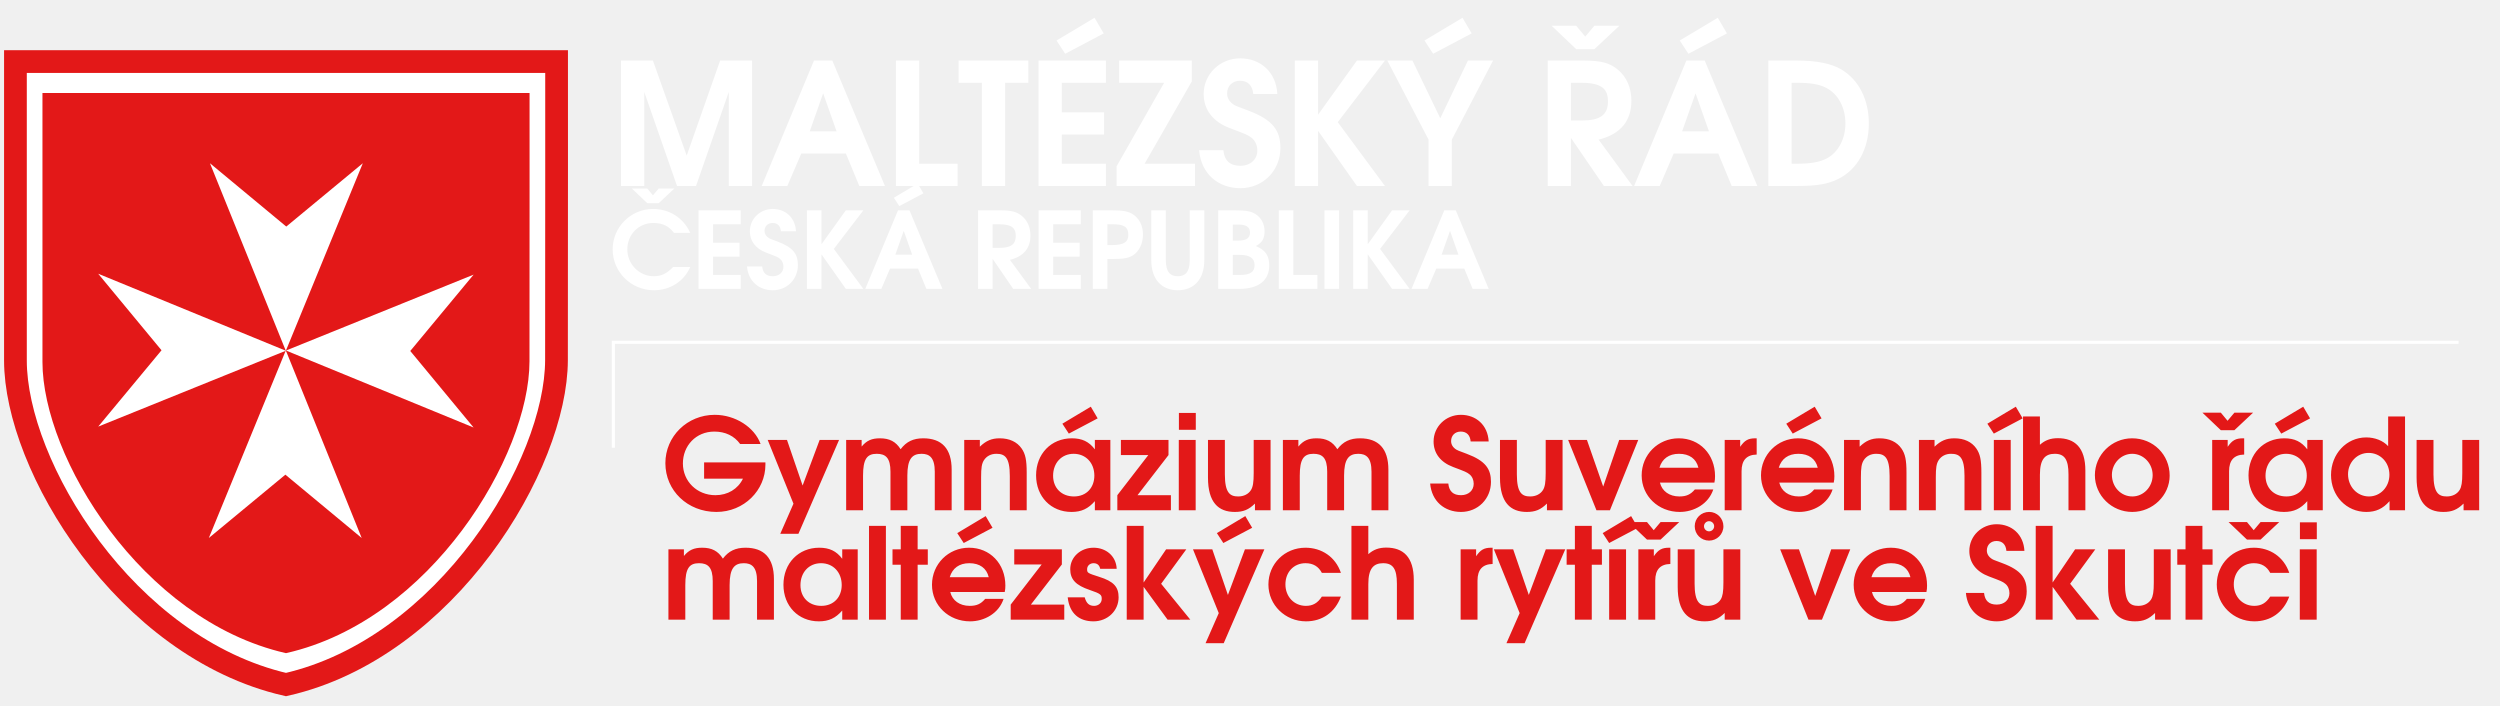
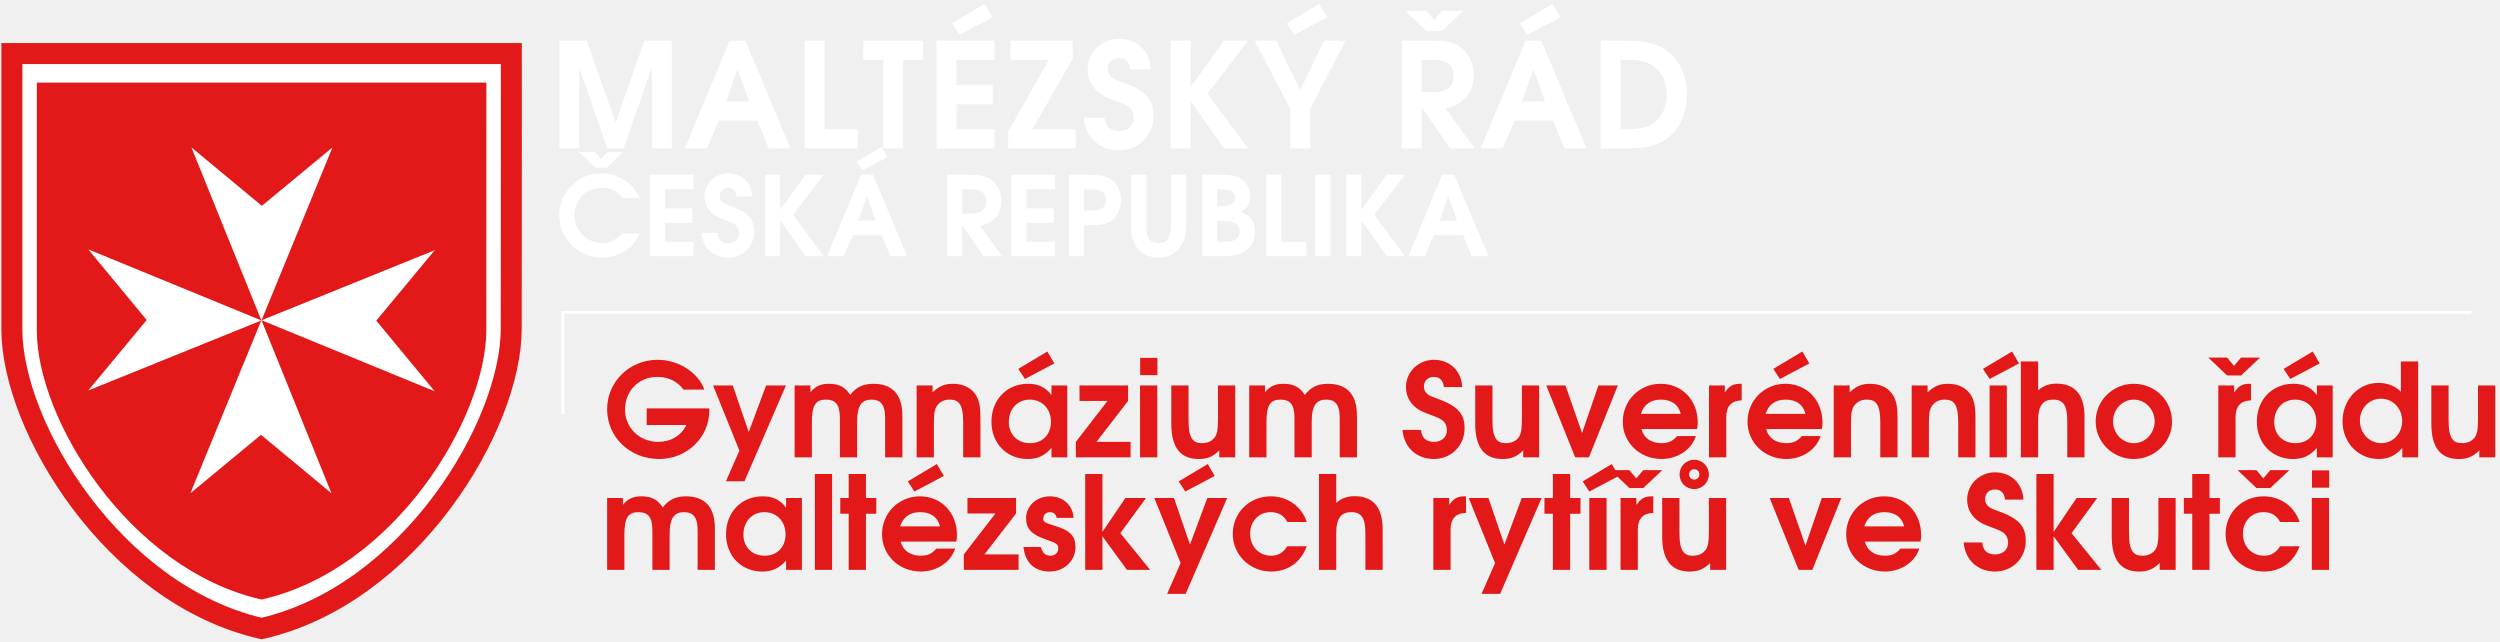
- <svg xmlns="http://www.w3.org/2000/svg" viewBox="-1 -9.6 487.6 137.6" width="487.6" height="137.6">
+ <svg xmlns="http://www.w3.org/2000/svg" viewBox="-0.5 -8.91 528.32 135.51" width="528.32" height="135.51" role="img">
  <g transform="translate(-113.9 -228.2)">
    <path fill-rule="nonzero" fill="#ffffff" d="M 168.676 352.117 C 200.066 344.965 221.41 309.176 221.438 288.828 C 221.473 264.148 221.457 230.609 221.457 230.609 L 115.91 230.609 C 115.91 230.609 115.902 263.938 115.91 288.914 C 115.914 309.434 137.352 344.914 168.676 352.117 " />
    <path fill="none" stroke-width="4.439" stroke-linejoin="miter" stroke="#e31818" d="M 0.001 -0.001 C 31.43 7.16 52.799 42.992 52.827 63.365 C 52.862 88.074 52.846 121.654 52.846 121.654 L -52.829 121.654 C -52.829 121.654 -52.837 88.285 -52.829 63.279 C -52.825 42.734 -31.361 7.21 0.001 -0.001 Z M 0.001 -0.001 " transform="matrix(0.998785, 0, 0, -0.998785, 168.6748, 352.1157)" />
    <path fill-rule="nonzero" fill="#e31818" d="M 168.676 345.535 C 196.668 339.16 215.699 307.246 215.727 289.102 C 215.754 267.094 215.742 237.188 215.742 237.188 L 121.625 237.188 C 121.625 237.188 121.621 266.91 121.625 289.184 C 121.633 307.477 140.746 339.113 168.676 345.535 " />
    <path fill="none" stroke-width="0.89" stroke-linejoin="miter" stroke="#e31818" d="M -0.001 0.002 C 28.025 6.384 47.08 38.337 47.107 56.504 C 47.134 78.538 47.123 108.481 47.123 108.481 L -47.109 108.481 C -47.109 108.481 -47.113 78.722 -47.109 56.422 C -47.101 38.106 -27.965 6.431 -0.001 0.002 Z M -0.001 0.002 " transform="matrix(0.998785, 0, 0, -0.998785, 168.6768, 345.5367)" />
    <path fill-rule="nonzero" fill="#ffffff" d="M 168.645 286.941 L 153.629 323.531 L 168.559 311.18 L 183.445 323.531 L 168.645 286.941 " />
    <path fill-rule="nonzero" fill="#ffffff" d="M 168.648 287.027 L 183.664 250.438 L 168.734 262.789 L 153.848 250.438 L 168.648 287.027 " />
    <path fill-rule="nonzero" fill="#ffffff" d="M 168.68 286.969 L 205.27 301.984 L 192.918 287.055 L 205.27 272.164 L 168.68 286.969 " />
    <path fill-rule="nonzero" fill="#ffffff" d="M 168.645 287.008 L 132.051 271.988 L 144.402 286.918 L 132.051 301.805 L 168.645 287.008 " />
  </g>
-   <path fill="#ffffff" d="M120.122 26.673H124.657V8.334L131.046 26.673H134.754L141.143 8.334V26.673H145.678V2.21H139.454L132.933 20.748L126.345 2.21H120.122Z M147.565 26.673H152.563L155.278 20.351H163.984L166.599 26.673H171.598L161.336 2.21H157.76ZM156.933 16.014 159.548 8.599 162.163 16.014Z M173.749 26.673H185.766V22.337H178.284V2.21H173.749Z M185.964 6.547H190.5V26.673H195.035V6.547H199.57V2.21H185.964Z M201.556 26.673H214.698V22.337H206.091V16.643H214.334V12.307H206.091V6.547H214.698V2.21H201.556ZM205.065 -1.696 206.753 0.886 214.268 -3.086 212.48 -6.132Z M216.783 26.673H232.077V22.337H222.246L231.448 6.282V2.21H217.28V6.547H226.052L216.783 22.833Z M232.872 19.689C233.269 24.323 236.612 27.104 240.916 27.104C245.319 27.104 248.728 23.694 248.728 19.258C248.728 15.948 247.371 13.796 242.405 11.942C240.088 11.082 240.022 11.049 239.691 10.85C238.797 10.287 238.334 9.526 238.334 8.632C238.334 7.176 239.36 6.149 240.85 6.149C242.372 6.149 243.299 7.076 243.432 8.731H248.132C247.901 4.428 244.822 1.78 240.883 1.78C236.943 1.78 233.765 4.858 233.765 8.731C233.765 11.81 235.586 14.16 238.863 15.385C242.107 16.61 242.372 16.709 243.101 17.272C243.829 17.835 244.226 18.762 244.226 19.755C244.226 21.509 242.869 22.734 240.916 22.734C238.896 22.734 237.804 21.741 237.605 19.689Z M251.542 26.673H256.077V15.915L263.658 26.673H269.12L259.917 14.227L269.12 2.21H263.658L256.077 12.77V2.21H251.542Z M269.583 2.21 277.627 17.636V26.673H282.162V17.636L290.207 2.21H285.307L279.911 13.465L274.482 2.21ZM276.833 -1.696 278.521 0.886 286.036 -3.086 284.248 -6.132Z  M300.866 26.673H305.401V17.305L311.823 26.673H317.417L310.797 17.636C315.199 16.544 317.186 13.862 317.186 10.056C317.186 7.573 316.292 5.454 314.604 4.031C313.015 2.674 311.26 2.21 307.917 2.21H300.866ZM301.627 -4.576 306.427 -0.008H309.969L314.835 -4.576H309.969L308.182 -2.457L306.427 -4.576ZM305.401 13.896V6.547H307.42C311.724 6.547 312.617 8.003 312.617 10.188C312.617 12.77 311.128 13.896 307.619 13.896Z M317.715 26.673H322.714L325.428 20.351H334.135L336.75 26.673H341.748L331.486 2.21H327.911ZM326.62 -1.696 328.308 0.886 335.823 -3.086 334.035 -6.132ZM327.084 16.014 329.699 8.599 332.314 16.014Z M343.9 26.673H349.594C353.301 26.673 355.519 26.309 357.505 25.316C361.279 23.462 363.497 19.424 363.497 14.491C363.497 9.857 361.577 6.017 358.168 3.965C356.248 2.806 353.334 2.21 349.494 2.21H343.9ZM348.435 22.337V6.547H349.329C352.209 6.547 353.765 6.811 355.188 7.54C357.505 8.731 358.929 11.347 358.929 14.491C358.929 17.438 357.572 20.053 355.387 21.244C354.03 22.006 352.143 22.337 349.428 22.337Z M118.493 39.031C118.493 43.446 122.079 47.011 126.556 47.011C129.686 47.011 132.422 45.27 133.624 42.472H130.287C129.043 43.778 127.966 44.275 126.494 44.275C123.675 44.275 121.353 41.912 121.353 39.052C121.353 36.171 123.509 33.89 126.432 33.89C128.214 33.89 129.417 34.471 130.453 35.818H133.624C132.277 32.854 129.52 31.154 126.37 31.154C122.037 31.154 118.493 34.699 118.493 39.031ZM122.245 27.175 125.25 30.035H127.468L130.515 27.175H127.468L126.349 28.501L125.25 27.175Z M135.241 46.742H143.47V44.027H138.081V40.461H143.242V37.746H138.081V34.139H143.47V31.424H135.241Z M144.693 42.368C144.942 45.27 147.036 47.011 149.73 47.011C152.487 47.011 154.622 44.876 154.622 42.099C154.622 40.026 153.772 38.679 150.663 37.518C149.212 36.979 149.171 36.958 148.963 36.834C148.404 36.481 148.113 36.005 148.113 35.445C148.113 34.533 148.756 33.89 149.689 33.89C150.642 33.89 151.223 34.471 151.306 35.507H154.249C154.104 32.813 152.176 31.154 149.709 31.154C147.243 31.154 145.253 33.082 145.253 35.507C145.253 37.435 146.393 38.907 148.445 39.674C150.476 40.441 150.642 40.503 151.098 40.855C151.554 41.208 151.803 41.788 151.803 42.41C151.803 43.508 150.953 44.275 149.73 44.275C148.466 44.275 147.782 43.653 147.657 42.368Z M156.384 46.742H159.224V40.005L163.971 46.742H167.391L161.628 38.948L167.391 31.424H163.971L159.224 38.036V31.424H156.384Z M167.764 46.742H170.894L172.593 42.783H178.045L179.682 46.742H182.812L176.387 31.424H174.148ZM173.34 28.978 174.397 30.595 179.102 28.107 177.983 26.2ZM173.63 40.067 175.267 35.424 176.905 40.067Z  M189.756 46.742H192.596V40.876L196.617 46.742H200.12L195.975 41.083C198.732 40.399 199.975 38.72 199.975 36.336C199.975 34.782 199.416 33.455 198.359 32.564C197.364 31.714 196.265 31.424 194.171 31.424H189.756ZM192.596 38.741V34.139H193.861C196.555 34.139 197.115 35.051 197.115 36.419C197.115 38.036 196.182 38.741 193.985 38.741Z M201.571 46.742H209.801V44.027H204.411V40.461H209.573V37.746H204.411V34.139H209.801V31.424H201.571Z M212.143 46.742H214.983V40.917H215.895C218.071 40.917 219.066 40.751 219.916 40.233C221.16 39.466 221.927 37.912 221.927 36.15C221.927 34.388 221.18 32.937 219.854 32.129C218.983 31.61 217.967 31.424 215.936 31.424H212.143ZM214.983 38.202V34.139H215.936C218.113 34.139 219.066 34.574 219.066 36.191C219.066 37.518 218.361 38.202 215.812 38.202Z M223.543 41.125C223.543 45.021 225.699 47.011 228.705 47.011C231.731 47.011 233.887 45.042 233.887 41.125V31.424H231.047V41.125C231.047 43.529 230.135 44.275 228.725 44.275C227.274 44.275 226.383 43.508 226.383 41.125V31.424H223.543Z M236.602 46.742H240.686C244.624 46.742 246.552 44.98 246.552 42.182C246.552 40.358 245.888 39.197 243.94 38.388C245.163 37.746 245.64 36.937 245.64 35.507C245.64 34.077 244.997 32.875 243.898 32.17C242.986 31.59 242.033 31.424 239.753 31.424H236.602ZM239.442 44.027V40.109H240.789C242.758 40.109 243.691 40.751 243.691 42.12C243.691 43.446 242.841 44.027 240.851 44.027ZM239.442 37.331V34.201H240.603C242.074 34.201 242.8 34.699 242.8 35.756C242.8 36.855 242.074 37.331 240.354 37.331Z M248.417 46.742H255.942V44.027H251.257V31.424H248.417Z M257.33 46.742H260.17V31.424H257.33Z M262.927 46.742H265.767V40.005L270.513 46.742H273.934L268.171 38.948L273.934 31.424H270.513L265.767 38.036V31.424H262.927Z M274.307 46.742H277.437L279.136 42.783H284.588L286.225 46.742H289.355L282.93 31.424H280.691ZM280.173 40.067 281.81 35.424 283.448 40.067Z" />
-   <path fill="none" stroke="#ffffff" stroke-width="0.61" d="M118.63 77.73V57.16H478.52" />
-   <path fill="#e31818" d="M128.775 80.741C128.775 86.089 133.108 90.249 138.729 90.249C144.127 90.249 148.287 86.015 148.287 81.038V80.592H136.327V83.762H143.904C142.914 85.792 140.933 86.981 138.531 86.981C134.941 86.981 132.192 84.282 132.192 80.791C132.192 77.349 134.718 74.575 138.333 74.575C140.462 74.575 142.22 75.417 143.359 77.002H147.346C146.158 73.709 142.394 71.307 138.407 71.307C133.059 71.307 128.775 75.492 128.775 80.741Z M148.733 76.21 153.759 88.64 151.184 94.508H154.725L162.649 76.21H158.86L155.542 85.099L152.496 76.21Z M164.035 89.927H167.328V83.168C167.328 79.924 168.096 78.909 170.003 78.909C171.736 78.909 172.677 79.701 172.677 82.4V89.927H175.97V83.168C175.97 79.899 176.911 78.909 178.743 78.909C180.279 78.909 181.319 79.651 181.319 82.4V89.927H184.612V82.004C184.612 77.893 182.68 75.888 179.065 75.888C177.134 75.888 175.772 76.532 174.658 78.017C173.717 76.532 172.503 75.888 170.622 75.888C169.012 75.888 168.022 76.333 167.056 77.497V76.21H164.035Z M187.063 89.927H190.356V83.465C190.356 81.632 190.48 80.84 190.901 80.171C191.421 79.354 192.288 78.909 193.328 78.909C194.962 78.909 195.952 79.552 195.952 83.217V89.927H199.246V82.573C199.246 80.122 198.998 78.933 198.255 77.869C197.364 76.581 195.878 75.888 193.972 75.888C192.412 75.888 191.322 76.358 190.109 77.522V76.21H187.063Z M201.078 83.118C201.078 87.253 203.975 90.249 207.986 90.249C209.918 90.249 211.23 89.63 212.542 88.145V89.927H215.563V76.21H212.542V78.042C211.403 76.532 210.042 75.888 208.061 75.888C204 75.888 201.078 78.933 201.078 83.118ZM204.396 83.192C204.396 80.691 206.055 78.909 208.407 78.909C210.76 78.909 212.443 80.667 212.443 83.168C212.443 85.446 210.958 87.228 208.457 87.228C206.055 87.228 204.396 85.594 204.396 83.192ZM206.204 73.04 207.466 74.972 213.087 72 211.75 69.722Z M216.925 89.927H227.374V86.981H220.862L226.904 79.156V76.21H217.619V79.156H222.967L216.925 86.981Z M228.91 89.927H232.203V76.21H228.91ZM228.934 74.229H232.228V70.936H228.934Z M234.605 83.564C234.605 88.392 236.635 90.249 239.829 90.249C241.488 90.249 242.528 89.828 243.766 88.615V89.927H246.812V76.21H243.519V82.672C243.519 84.505 243.37 85.347 242.999 85.966C242.504 86.758 241.612 87.228 240.498 87.228C238.913 87.228 237.898 86.56 237.898 82.92V76.21H234.605Z M249.214 89.927H252.507V83.168C252.507 79.924 253.275 78.909 255.181 78.909C256.915 78.909 257.856 79.701 257.856 82.4V89.927H261.149V83.168C261.149 79.899 262.09 78.909 263.922 78.909C265.457 78.909 266.497 79.651 266.497 82.4V89.927H269.791V82.004C269.791 77.893 267.859 75.888 264.244 75.888C262.313 75.888 260.951 76.532 259.836 78.017C258.896 76.532 257.682 75.888 255.8 75.888C254.191 75.888 253.2 76.333 252.235 77.497V76.21H249.214Z  M277.937 84.703C278.234 88.169 280.735 90.249 283.954 90.249C287.247 90.249 289.798 87.699 289.798 84.381C289.798 81.905 288.782 80.295 285.068 78.909C283.335 78.265 283.285 78.24 283.038 78.092C282.369 77.671 282.023 77.101 282.023 76.433C282.023 75.343 282.79 74.575 283.904 74.575C285.043 74.575 285.737 75.269 285.836 76.507H289.352C289.179 73.288 286.876 71.307 283.929 71.307C280.983 71.307 278.606 73.61 278.606 76.507C278.606 78.81 279.967 80.568 282.419 81.484C284.845 82.4 285.043 82.474 285.588 82.895C286.133 83.316 286.43 84.009 286.43 84.752C286.43 86.065 285.415 86.981 283.954 86.981C282.444 86.981 281.626 86.238 281.478 84.703Z M291.556 83.564C291.556 88.392 293.586 90.249 296.78 90.249C298.439 90.249 299.479 89.828 300.717 88.615V89.927H303.763V76.21H300.47V82.672C300.47 84.505 300.321 85.347 299.95 85.966C299.455 86.758 298.563 87.228 297.449 87.228C295.864 87.228 294.849 86.56 294.849 82.92V76.21H291.556Z M304.852 76.21 310.374 89.927H312.999L318.521 76.21H314.806L311.687 85.297L308.517 76.21Z M319.189 83.118C319.189 87.129 322.433 90.249 326.618 90.249C329.391 90.249 332.238 88.689 333.155 85.867H329.564C328.722 86.857 327.905 87.228 326.543 87.228C324.587 87.228 323.151 86.188 322.755 84.529H333.377C333.476 84.059 333.501 83.762 333.501 83.267C333.501 79.008 330.505 75.888 326.42 75.888C322.383 75.888 319.189 79.082 319.189 83.118ZM322.656 81.632C323.176 79.874 324.513 78.909 326.469 78.909C328.499 78.909 329.837 79.874 330.258 81.632Z M335.383 89.927H338.676V82.301C338.676 80.171 339.642 79.107 341.623 79.057V75.888H341.375C339.964 75.888 339.271 76.284 338.404 77.547V76.21H335.383Z M342.465 83.118C342.465 87.129 345.709 90.249 349.893 90.249C352.666 90.249 355.514 88.689 356.43 85.867H352.84C351.998 86.857 351.181 87.228 349.819 87.228C347.863 87.228 346.427 86.188 346.03 84.529H356.653C356.752 84.059 356.777 83.762 356.777 83.267C356.777 79.008 353.781 75.888 349.695 75.888C345.659 75.888 342.465 79.082 342.465 83.118ZM345.931 81.632C346.451 79.874 347.789 78.909 349.745 78.909C351.775 78.909 353.112 79.874 353.533 81.632ZM347.392 73.04 348.655 74.972 354.276 72 352.939 69.722Z M358.659 89.927H361.952V83.465C361.952 81.632 362.076 80.84 362.497 80.171C363.017 79.354 363.883 78.909 364.923 78.909C366.558 78.909 367.548 79.552 367.548 83.217V89.927H370.841V82.573C370.841 80.122 370.594 78.933 369.851 77.869C368.959 76.581 367.474 75.888 365.567 75.888C364.007 75.888 362.918 76.358 361.704 77.522V76.21H358.659Z M373.268 89.927H376.561V83.465C376.561 81.632 376.685 80.84 377.106 80.171C377.626 79.354 378.492 78.909 379.532 78.909C381.167 78.909 382.157 79.552 382.157 83.217V89.927H385.45V82.573C385.45 80.122 385.203 78.933 384.46 77.869C383.569 76.581 382.083 75.888 380.176 75.888C378.616 75.888 377.527 76.358 376.313 77.522V76.21H373.268Z M386.614 73.04 387.877 74.972 393.498 72 392.161 69.722ZM387.877 89.927H391.17V76.21H387.877Z M393.572 89.927H396.865V82.97C396.865 79.949 397.881 78.909 399.762 78.909C401.694 78.909 402.437 80.048 402.437 82.92V89.927H405.73V82.177C405.73 77.671 403.65 75.863 400.357 75.863C398.945 75.863 397.856 76.259 396.865 77.151V71.629H393.572Z M407.587 83.069C407.587 87.03 410.855 90.249 414.867 90.249C418.853 90.249 422.171 87.03 422.171 83.168C422.171 79.082 418.977 75.888 414.842 75.888C410.855 75.888 407.587 79.132 407.587 83.069ZM410.905 83.019C410.905 80.766 412.713 78.909 414.867 78.909C417.071 78.909 418.853 80.791 418.853 83.069C418.853 85.371 417.071 87.228 414.892 87.228C412.663 87.228 410.905 85.371 410.905 83.019Z  M428.56 70.886 432.15 74.303H434.8L438.44 70.886H434.8L433.462 72.471L432.15 70.886ZM430.466 89.927H433.76V82.301C433.76 80.171 434.725 79.107 436.706 79.057V75.888H436.459C435.047 75.888 434.354 76.284 433.487 77.547V76.21H430.466Z M437.548 83.118C437.548 87.253 440.445 90.249 444.456 90.249C446.388 90.249 447.7 89.63 449.013 88.145V89.927H452.033V76.21H449.013V78.042C447.874 76.532 446.512 75.888 444.531 75.888C440.47 75.888 437.548 78.933 437.548 83.118ZM440.866 83.192C440.866 80.691 442.525 78.909 444.877 78.909C447.23 78.909 448.914 80.667 448.914 83.168C448.914 85.446 447.428 87.228 444.927 87.228C442.525 87.228 440.866 85.594 440.866 83.192ZM442.674 73.04 443.937 74.972 449.557 72 448.22 69.722Z M453.643 83.044C453.643 87.105 456.639 90.249 460.527 90.249C462.384 90.249 463.746 89.63 465.058 88.145V89.927H468.079V71.629H464.785V77.423C463.82 76.358 462.235 75.714 460.502 75.714C456.664 75.714 453.643 78.933 453.643 83.044ZM456.961 82.895C456.961 80.568 458.719 78.735 460.972 78.735C463.275 78.735 465.033 80.592 465.033 82.994C465.033 85.371 463.275 87.228 461.047 87.228C458.744 87.228 456.961 85.322 456.961 82.895Z M470.332 83.564C470.332 88.392 472.362 90.249 475.557 90.249C477.216 90.249 478.256 89.828 479.494 88.615V89.927H482.539V76.21H479.246V82.672C479.246 84.505 479.098 85.347 478.726 85.966C478.231 86.758 477.339 87.228 476.225 87.228C474.64 87.228 473.625 86.56 473.625 82.92V76.21H470.332Z M129.369 111.266H132.663V104.506C132.663 101.263 133.43 100.247 135.337 100.247C137.07 100.247 138.011 101.04 138.011 103.739V111.266H141.304V104.506C141.304 101.238 142.245 100.247 144.078 100.247C145.613 100.247 146.653 100.99 146.653 103.739V111.266H149.946V103.343C149.946 99.232 148.015 97.226 144.399 97.226C142.468 97.226 141.106 97.87 139.992 99.356C139.051 97.87 137.838 97.226 135.956 97.226C134.346 97.226 133.356 97.672 132.39 98.836V97.548H129.369Z M151.803 104.457C151.803 108.592 154.7 111.588 158.711 111.588C160.643 111.588 161.955 110.969 163.268 109.483V111.266H166.288V97.548H163.268V99.381C162.129 97.87 160.767 97.226 158.786 97.226C154.725 97.226 151.803 100.272 151.803 104.457ZM155.121 104.531C155.121 102.03 156.78 100.247 159.132 100.247C161.485 100.247 163.168 102.005 163.168 104.506C163.168 106.784 161.683 108.567 159.182 108.567C156.78 108.567 155.121 106.933 155.121 104.531Z M168.492 111.266H171.785V92.968H168.492Z M173.073 100.545H174.682V111.266H177.976V100.545H179.957V97.548H177.976V92.968H174.682V97.548H173.073Z M180.774 104.457C180.774 108.468 184.017 111.588 188.202 111.588C190.975 111.588 193.823 110.028 194.739 107.205H191.149C190.307 108.196 189.49 108.567 188.128 108.567C186.172 108.567 184.736 107.527 184.339 105.868H194.962C195.061 105.398 195.086 105.101 195.086 104.605C195.086 100.346 192.09 97.226 188.004 97.226C183.968 97.226 180.774 100.421 180.774 104.457ZM184.24 102.971C184.76 101.213 186.097 100.247 188.054 100.247C190.084 100.247 191.421 101.213 191.842 102.971ZM185.701 94.379 186.964 96.31 192.585 93.339 191.248 91.061Z M196.126 111.266H206.575V108.32H200.063L206.105 100.495V97.548H196.819V100.495H202.167L196.126 108.32Z M207.244 106.908C207.59 110.102 209.546 111.588 212.27 111.588C215.019 111.588 217.173 109.533 217.173 106.908C217.173 104.878 216.232 103.788 213.36 102.897C211.106 102.179 211.032 102.129 211.032 101.411C211.032 100.743 211.577 100.247 212.295 100.247C212.988 100.247 213.434 100.619 213.582 101.337H216.801C216.678 98.762 214.622 97.226 212.295 97.226C209.744 97.226 207.739 99.059 207.739 101.411C207.739 103.417 208.828 104.556 211.552 105.472C213.756 106.215 213.88 106.438 213.88 107.23C213.88 107.998 213.236 108.567 212.394 108.567C211.428 108.567 210.883 108.072 210.562 106.908Z M218.758 111.266H222.051V104.853L226.731 111.266H231.163L225.468 104.259L230.371 97.548H226.434L222.051 104.011V92.968H218.758Z M231.683 97.548 236.709 109.979 234.134 115.847H237.675L245.599 97.548H241.81L238.492 106.438L235.447 97.548ZM236.338 94.379 237.601 96.31 243.222 93.339 241.885 91.061Z M246.391 104.407C246.391 108.394 249.66 111.588 253.72 111.588C256.915 111.588 259.391 109.83 260.53 106.76H256.816C255.998 108.022 255.058 108.567 253.696 108.567C251.418 108.567 249.709 106.784 249.709 104.382C249.709 101.981 251.343 100.247 253.621 100.247C255.107 100.247 256.147 100.866 256.816 102.129H260.53C259.465 98.985 256.741 97.226 253.621 97.226C249.561 97.226 246.391 100.371 246.391 104.407Z M262.585 111.266H265.878V104.308C265.878 101.287 266.893 100.247 268.775 100.247C270.707 100.247 271.45 101.386 271.45 104.259V111.266H274.743V103.516C274.743 99.009 272.663 97.202 269.37 97.202C267.958 97.202 266.869 97.598 265.878 98.489V92.968H262.585Z  M283.88 111.266H287.173V103.64C287.173 101.51 288.139 100.445 290.12 100.396V97.226H289.872C288.461 97.226 287.767 97.623 286.901 98.885V97.548H283.88Z M290.367 97.548 295.394 109.979 292.818 115.847H296.359L304.283 97.548H300.494L297.176 106.438L294.131 97.548Z M304.555 100.545H306.165V111.266H309.458V100.545H311.439V97.548H309.458V92.968H306.165V97.548H304.555Z M311.588 94.379 312.85 96.31 318.471 93.339 317.134 91.061ZM312.85 111.266H316.144V97.548H312.85Z M316.639 92.225 320.229 95.642H322.879L326.519 92.225H322.879L321.542 93.809L320.229 92.225ZM318.545 111.266H321.839V103.64C321.839 101.51 322.804 100.445 324.785 100.396V97.226H324.538C323.126 97.226 322.433 97.623 321.566 98.885V97.548H318.545Z M326.221 104.902C326.221 109.731 328.252 111.588 331.446 111.588C333.105 111.588 334.145 111.167 335.383 109.954V111.266H338.429V97.548H335.135V104.011C335.135 105.843 334.987 106.685 334.616 107.304C334.12 108.097 333.229 108.567 332.115 108.567C330.53 108.567 329.515 107.899 329.515 104.259V97.548H326.221ZM329.539 93.042C329.539 94.602 330.778 95.84 332.337 95.84C333.873 95.84 335.135 94.602 335.135 93.042C335.135 91.507 333.897 90.244 332.362 90.244C330.778 90.244 329.539 91.482 329.539 93.042ZM331.347 93.042C331.347 92.497 331.793 92.051 332.337 92.051C332.882 92.051 333.328 92.497 333.328 93.042C333.328 93.587 332.882 94.032 332.337 94.032C331.793 94.032 331.347 93.587 331.347 93.042Z  M346.204 97.548 351.726 111.266H354.35L359.872 97.548H356.158L353.038 106.636L349.868 97.548Z M360.541 104.457C360.541 108.468 363.784 111.588 367.969 111.588C370.742 111.588 373.59 110.028 374.506 107.205H370.916C370.074 108.196 369.257 108.567 367.895 108.567C365.939 108.567 364.502 107.527 364.106 105.868H374.729C374.828 105.398 374.853 105.101 374.853 104.605C374.853 100.346 371.856 97.226 367.771 97.226C363.735 97.226 360.541 100.421 360.541 104.457ZM364.007 102.971C364.527 101.213 365.864 100.247 367.82 100.247C369.851 100.247 371.188 101.213 371.609 102.971Z  M382.43 106.042C382.727 109.508 385.228 111.588 388.447 111.588C391.74 111.588 394.29 109.038 394.29 105.72C394.29 103.243 393.275 101.634 389.561 100.247C387.827 99.604 387.778 99.579 387.53 99.43C386.862 99.009 386.515 98.44 386.515 97.771C386.515 96.682 387.283 95.914 388.397 95.914C389.536 95.914 390.229 96.607 390.328 97.846H393.844C393.671 94.627 391.368 92.646 388.422 92.646C385.475 92.646 383.098 94.948 383.098 97.846C383.098 100.148 384.46 101.906 386.911 102.823C389.338 103.739 389.536 103.813 390.081 104.234C390.625 104.655 390.923 105.348 390.923 106.091C390.923 107.403 389.907 108.32 388.447 108.32C386.936 108.32 386.119 107.577 385.97 106.042Z M396.048 111.266H399.341V104.853L404.021 111.266H408.454L402.759 104.259L407.661 97.548H403.724L399.341 104.011V92.968H396.048Z M410.162 104.902C410.162 109.731 412.193 111.588 415.387 111.588C417.046 111.588 418.086 111.167 419.324 109.954V111.266H422.369V97.548H419.076V104.011C419.076 105.843 418.928 106.685 418.556 107.304C418.061 108.097 417.17 108.567 416.055 108.567C414.471 108.567 413.455 107.899 413.455 104.259V97.548H410.162Z M423.657 100.545H425.267V111.266H428.56V100.545H430.541V97.548H428.56V92.968H425.267V97.548H423.657Z M431.358 104.407C431.358 108.394 434.626 111.588 438.687 111.588C441.881 111.588 444.357 109.83 445.496 106.76H441.782C440.965 108.022 440.024 108.567 438.662 108.567C436.384 108.567 434.676 106.784 434.676 104.382C434.676 101.981 436.31 100.247 438.588 100.247C440.074 100.247 441.114 100.866 441.782 102.129H445.496C444.432 98.985 441.708 97.226 438.588 97.226C434.527 97.226 431.358 100.371 431.358 104.407ZM433.661 92.225 437.251 95.642H439.9L443.54 92.225H439.9L438.563 93.809L437.251 92.225Z M447.552 111.266H450.845V97.548H447.552ZM447.576 95.567H450.87V92.274H447.576Z" />
+   <path fill="#ffffff" d="M117.684 22.455H121.905V5.385L127.852 22.455H131.302L137.249 5.385V22.455H141.47V-0.315H135.678L129.608 16.94L123.476 -0.315H117.684ZM144.209 22.455H148.862L151.389 16.57H159.492L161.926 22.455H166.579L157.027 -0.315H153.7ZM152.929 12.534 155.363 5.632 157.798 12.534ZM169.565 22.455H180.749V18.419H173.786V-0.315H169.565ZM181.917 3.721H186.138V22.455H190.359V3.721H194.581V-0.315H181.917ZM197.412 22.455H209.645V18.419H201.633V13.119H209.306V9.083H201.633V3.721H209.645V-0.315H197.412ZM200.678 -3.951 202.25 -1.547 209.244 -5.245 207.58 -8.079ZM212.569 22.455H226.804V18.419H217.653L226.218 3.475V-0.315H213.031V3.721H221.196L212.569 18.881ZM228.526 15.954C228.896 20.267 232.008 22.856 236.013 22.856C240.111 22.856 243.285 19.682 243.285 15.553C243.285 12.472 242.022 10.469 237.4 8.744C235.243 7.943 235.181 7.912 234.873 7.727C234.041 7.203 233.61 6.495 233.61 5.663C233.61 4.307 234.565 3.352 235.952 3.352C237.369 3.352 238.232 4.214 238.355 5.755H242.73C242.515 1.75 239.649 -0.715 235.982 -0.715C232.316 -0.715 229.358 2.15 229.358 5.755C229.358 8.621 231.053 10.808 234.103 11.948C237.123 13.088 237.369 13.181 238.047 13.705C238.725 14.228 239.094 15.091 239.094 16.015C239.094 17.648 237.831 18.788 236.013 18.788C234.134 18.788 233.117 17.864 232.932 15.954ZM246.887 22.455H251.108V12.441L258.164 22.455H263.248L254.682 10.87L263.248 -0.315H258.164L251.108 9.514V-0.315H246.887ZM264.662 -0.315 272.149 14.043V22.455H276.371V14.043L283.858 -0.315H279.298L274.275 10.161L269.222 -0.315ZM271.41 -3.951 272.981 -1.547 279.976 -5.245 278.312 -8.079ZM295.745 22.455H299.966V13.735L305.944 22.455H311.151L304.989 14.043C309.087 13.027 310.935 10.531 310.935 6.988C310.935 4.677 310.103 2.705 308.532 1.38C307.053 0.117 305.42 -0.315 302.308 -0.315H295.745ZM296.454 -6.631 300.921 -2.379H304.218L308.748 -6.631H304.218L302.554 -4.659L300.921 -6.631ZM299.966 10.562V3.721H301.846C305.851 3.721 306.683 5.077 306.683 7.111C306.683 9.514 305.297 10.562 302.031 10.562ZM312.411 22.455H317.064L319.59 16.57H327.694L330.128 22.455H334.781L325.229 -0.315H321.901ZM320.7 -3.951 322.271 -1.547 329.265 -5.245 327.601 -8.079ZM321.131 12.534 323.565 5.632 325.999 12.534ZM337.766 22.455H343.066C346.517 22.455 348.581 22.116 350.43 21.192C353.942 19.466 356.007 15.707 356.007 11.116C356.007 6.803 354.22 3.228 351.046 1.318C349.259 0.24 346.548 -0.315 342.973 -0.315H337.766ZM341.987 18.419V3.721H342.819C345.5 3.721 346.948 3.968 348.273 4.646C350.43 5.755 351.755 8.189 351.755 11.116C351.755 13.859 350.491 16.293 348.458 17.402C347.195 18.111 345.438 18.419 342.912 18.419Z M117.684 36.565C117.684 41.524 121.711 45.529 126.74 45.529C130.256 45.529 133.329 43.573 134.68 40.43H130.931C129.534 41.897 128.324 42.456 126.671 42.456C123.504 42.456 120.897 39.801 120.897 36.588C120.897 33.352 123.318 30.791 126.601 30.791C128.603 30.791 129.953 31.443 131.117 32.956H134.68C133.166 29.627 130.07 27.718 126.531 27.718C121.665 27.718 117.684 31.699 117.684 36.565ZM121.898 23.248 125.274 26.461H127.765L131.187 23.248H127.765L126.508 24.738L125.274 23.248ZM136.812 45.226H146.055V42.176H140.002V38.172H145.799V35.122H140.002V31.071H146.055V28.021H136.812ZM147.746 40.314C148.025 43.573 150.376 45.529 153.403 45.529C156.5 45.529 158.898 43.131 158.898 40.011C158.898 37.683 157.943 36.169 154.451 34.866C152.821 34.26 152.774 34.237 152.542 34.097C151.913 33.701 151.587 33.166 151.587 32.537C151.587 31.513 152.309 30.791 153.357 30.791C154.428 30.791 155.079 31.443 155.173 32.607H158.479C158.316 29.581 156.15 27.718 153.38 27.718C150.609 27.718 148.374 29.883 148.374 32.607C148.374 34.772 149.655 36.425 151.96 37.287C154.241 38.148 154.428 38.218 154.94 38.614C155.452 39.01 155.731 39.662 155.731 40.36C155.731 41.594 154.777 42.456 153.403 42.456C151.983 42.456 151.215 41.757 151.075 40.314ZM161.193 45.226H164.383V37.659L169.715 45.226H173.556L167.084 36.472L173.556 28.021H169.715L164.383 35.448V28.021H161.193ZM174.292 45.226H177.807L179.717 40.779H185.84L187.679 45.226H191.195L183.977 28.021H181.463ZM180.555 25.273 181.742 27.089 187.027 24.295 185.77 22.154ZM180.881 37.729 182.72 32.514 184.559 37.729ZM199.628 45.226H202.817V38.637L207.334 45.226H211.269L206.612 38.87C209.709 38.102 211.106 36.216 211.106 33.538C211.106 31.792 210.477 30.302 209.29 29.301C208.172 28.347 206.938 28.021 204.587 28.021H199.628ZM202.817 36.239V31.071H204.237C207.264 31.071 207.893 32.095 207.893 33.632C207.893 35.448 206.845 36.239 204.377 36.239ZM213.215 45.226H222.458V42.176H216.405V38.172H222.202V35.122H216.405V31.071H222.458V28.021H213.215ZM225.406 45.226H228.595V38.684H229.62C232.064 38.684 233.182 38.498 234.136 37.916C235.533 37.054 236.395 35.308 236.395 33.329C236.395 31.35 235.557 29.72 234.067 28.812C233.089 28.23 231.948 28.021 229.666 28.021H225.406ZM228.595 35.634V31.071H229.666C232.111 31.071 233.182 31.56 233.182 33.376C233.182 34.866 232.39 35.634 229.526 35.634ZM238.527 38.917C238.527 43.294 240.949 45.529 244.325 45.529C247.724 45.529 250.145 43.317 250.145 38.917V28.021H246.956V38.917C246.956 41.617 245.931 42.456 244.348 42.456C242.718 42.456 241.717 41.594 241.717 38.917V28.021H238.527ZM253.512 45.226H258.098C262.522 45.226 264.687 43.247 264.687 40.104C264.687 38.055 263.942 36.751 261.754 35.843C263.127 35.122 263.663 34.214 263.663 32.607C263.663 31.001 262.941 29.65 261.707 28.859C260.683 28.207 259.612 28.021 257.051 28.021H253.512ZM256.701 42.176V37.776H258.215C260.427 37.776 261.474 38.498 261.474 40.034C261.474 41.524 260.52 42.176 258.285 42.176ZM256.701 34.656V31.14H258.005C259.658 31.14 260.473 31.699 260.473 32.887C260.473 34.121 259.658 34.656 257.726 34.656ZM267.099 45.226H275.551V42.176H270.289V28.021H267.099ZM277.427 45.226H280.617V28.021H277.427ZM284.03 45.226H287.22V37.659L292.551 45.226H296.393L289.92 36.472L296.393 28.021H292.551L287.22 35.448V28.021H284.03ZM297.129 45.226H300.644L302.553 40.779H308.677L310.516 45.226H314.031L306.814 28.021H304.3ZM303.717 37.729 305.557 32.514 307.396 37.729Z" />
+   <path fill="none" stroke="#ffffff" stroke-width="0.61" d="M118.44 78.62V57.12H521.76" />
+   <path fill="#e31818" d="M127.804 77.566C127.804 83.485 132.599 88.088 138.819 88.088C144.793 88.088 149.396 83.403 149.396 77.895V77.402H136.161V80.909H144.546C143.45 83.156 141.258 84.471 138.6 84.471C134.627 84.471 131.585 81.485 131.585 77.621C131.585 73.812 134.38 70.743 138.381 70.743C140.737 70.743 142.683 71.675 143.943 73.429H148.355C147.04 69.784 142.875 67.126 138.463 67.126C132.545 67.126 127.804 71.757 127.804 77.566ZM150.191 72.552 155.753 86.307 152.904 92.801H156.822L165.59 72.552H161.398L157.726 82.389L154.356 72.552ZM167.426 87.732H171.071V80.252C171.071 76.662 171.92 75.539 174.03 75.539C175.948 75.539 176.989 76.415 176.989 79.402V87.732H180.634V80.252C180.634 76.635 181.675 75.539 183.703 75.539C185.401 75.539 186.552 76.361 186.552 79.402V87.732H190.197V78.964C190.197 74.415 188.059 72.196 184.059 72.196C181.921 72.196 180.414 72.908 179.181 74.552C178.14 72.908 176.797 72.196 174.715 72.196C172.934 72.196 171.838 72.689 170.769 73.977V72.552H167.426ZM193.211 87.732H196.855V80.58C196.855 78.553 196.992 77.676 197.458 76.936C198.033 76.032 198.992 75.539 200.143 75.539C201.952 75.539 203.048 76.251 203.048 80.306V87.732H206.692V79.594C206.692 76.881 206.418 75.566 205.596 74.388C204.61 72.963 202.966 72.196 200.856 72.196C199.129 72.196 197.924 72.716 196.581 74.004V72.552H193.211ZM209.021 80.197C209.021 84.773 212.227 88.088 216.666 88.088C218.803 88.088 220.256 87.403 221.708 85.759V87.732H225.051V72.552H221.708V74.58C220.448 72.908 218.941 72.196 216.748 72.196C212.255 72.196 209.021 75.566 209.021 80.197ZM212.693 80.279C212.693 77.512 214.529 75.539 217.132 75.539C219.735 75.539 221.598 77.484 221.598 80.252C221.598 82.773 219.954 84.745 217.187 84.745C214.529 84.745 212.693 82.937 212.693 80.279ZM214.693 69.045 216.091 71.182 222.311 67.894 220.831 65.373ZM226.859 87.732H238.423V84.471H231.216L237.902 75.813V72.552H227.627V75.813H233.545L226.859 84.471ZM240.423 87.732H244.067V72.552H240.423ZM240.45 70.36H244.095V66.715H240.45ZM247.027 80.69C247.027 86.033 249.274 88.088 252.808 88.088C254.644 88.088 255.795 87.623 257.165 86.28V87.732H260.536V72.552H256.891V79.704C256.891 81.731 256.727 82.663 256.316 83.348C255.768 84.225 254.781 84.745 253.548 84.745C251.795 84.745 250.671 84.006 250.671 79.978V72.552H247.027ZM263.495 87.732H267.139V80.252C267.139 76.662 267.989 75.539 270.099 75.539C272.017 75.539 273.058 76.415 273.058 79.402V87.732H276.702V80.252C276.702 76.635 277.743 75.539 279.771 75.539C281.47 75.539 282.621 76.361 282.621 79.402V87.732H286.265V78.964C286.265 74.415 284.128 72.196 280.127 72.196C277.99 72.196 276.483 72.908 275.25 74.552C274.209 72.908 272.866 72.196 270.784 72.196C269.003 72.196 267.906 72.689 266.838 73.977V72.552H263.495ZM295.883 81.951C296.212 85.787 298.979 88.088 302.542 88.088C306.186 88.088 309.008 85.266 309.008 81.594C309.008 78.854 307.885 77.073 303.775 75.539C301.857 74.826 301.802 74.799 301.528 74.634C300.788 74.169 300.404 73.538 300.404 72.799C300.404 71.593 301.254 70.743 302.487 70.743C303.747 70.743 304.514 71.511 304.624 72.881H308.515C308.323 69.319 305.775 67.126 302.514 67.126C299.253 67.126 296.623 69.675 296.623 72.881C296.623 75.429 298.13 77.375 300.843 78.388C303.528 79.402 303.747 79.484 304.35 79.95C304.953 80.416 305.282 81.183 305.282 82.005C305.282 83.458 304.158 84.471 302.542 84.471C300.87 84.471 299.966 83.649 299.801 81.951ZM311.255 80.69C311.255 86.033 313.502 88.088 317.037 88.088C318.873 88.088 320.024 87.623 321.394 86.28V87.732H324.764V72.552H321.12V79.704C321.12 81.731 320.955 82.663 320.544 83.348C319.996 84.225 319.01 84.745 317.777 84.745C316.023 84.745 314.9 84.006 314.9 79.978V72.552H311.255ZM326.271 72.552 332.381 87.732H335.286L341.396 72.552H337.286L333.834 82.608L330.326 72.552ZM342.438 80.197C342.438 84.636 346.027 88.088 350.658 88.088C353.727 88.088 356.878 86.362 357.892 83.238H353.919C352.987 84.334 352.083 84.745 350.576 84.745C348.411 84.745 346.822 83.595 346.384 81.759H358.139C358.248 81.238 358.276 80.909 358.276 80.361C358.276 75.648 354.96 72.196 350.439 72.196C345.972 72.196 342.438 75.73 342.438 80.197ZM346.274 78.553C346.849 76.607 348.329 75.539 350.494 75.539C352.741 75.539 354.22 76.607 354.686 78.553ZM360.66 87.732H364.304V79.293C364.304 76.936 365.373 75.758 367.565 75.703V72.196H367.291C365.729 72.196 364.962 72.634 364.002 74.032V72.552H360.66ZM368.798 80.197C368.798 84.636 372.387 88.088 377.018 88.088C380.087 88.088 383.238 86.362 384.252 83.238H380.279C379.347 84.334 378.443 84.745 376.936 84.745C374.771 84.745 373.182 83.595 372.743 81.759H384.499C384.608 81.238 384.636 80.909 384.636 80.361C384.636 75.648 381.32 72.196 376.799 72.196C372.332 72.196 368.798 75.73 368.798 80.197ZM372.634 78.553C373.209 76.607 374.689 75.539 376.854 75.539C379.101 75.539 380.58 76.607 381.046 78.553ZM374.251 69.045 375.648 71.182 381.868 67.894 380.388 65.373ZM387.019 87.732H390.664V80.58C390.664 78.553 390.801 77.676 391.267 76.936C391.842 76.032 392.801 75.539 393.952 75.539C395.76 75.539 396.857 76.251 396.857 80.306V87.732H400.501V79.594C400.501 76.881 400.227 75.566 399.405 74.388C398.418 72.963 396.774 72.196 394.664 72.196C392.938 72.196 391.733 72.716 390.39 74.004V72.552H387.019ZM403.488 87.732H407.132V80.58C407.132 78.553 407.269 77.676 407.735 76.936C408.31 76.032 409.269 75.539 410.42 75.539C412.229 75.539 413.325 76.251 413.325 80.306V87.732H416.969V79.594C416.969 76.881 416.695 75.566 415.873 74.388C414.887 72.963 413.242 72.196 411.133 72.196C409.406 72.196 408.201 72.716 406.858 74.004V72.552H403.488ZM418.558 69.045 419.956 71.182 426.176 67.894 424.696 65.373ZM419.956 87.732H423.6V72.552H419.956ZM426.559 87.732H430.204V80.032C430.204 76.689 431.327 75.539 433.41 75.539C435.547 75.539 436.369 76.799 436.369 79.978V87.732H440.013V79.156C440.013 74.169 437.712 72.168 434.067 72.168C432.505 72.168 431.3 72.607 430.204 73.593V67.483H426.559ZM442.37 80.142C442.37 84.526 445.987 88.088 450.426 88.088C454.837 88.088 458.509 84.526 458.509 80.252C458.509 75.73 454.974 72.196 450.398 72.196C445.987 72.196 442.37 75.785 442.37 80.142ZM446.042 80.087C446.042 77.594 448.042 75.539 450.426 75.539C452.865 75.539 454.837 77.621 454.837 80.142C454.837 82.69 452.865 84.745 450.453 84.745C447.987 84.745 446.042 82.69 446.042 80.087ZM466.182 66.661 470.155 70.442H473.087L477.115 66.661H473.087L471.607 68.414L470.155 66.661ZM468.291 87.732H471.936V79.293C471.936 76.936 473.004 75.758 475.197 75.703V72.196H474.923C473.361 72.196 472.593 72.634 471.634 74.032V72.552H468.291ZM476.43 80.197C476.43 84.773 479.636 88.088 484.075 88.088C486.212 88.088 487.664 87.403 489.116 85.759V87.732H492.459V72.552H489.116V74.58C487.856 72.908 486.349 72.196 484.157 72.196C479.663 72.196 476.43 75.566 476.43 80.197ZM480.101 80.279C480.101 77.512 481.937 75.539 484.54 75.539C487.143 75.539 489.007 77.484 489.007 80.252C489.007 82.773 487.363 84.745 484.595 84.745C481.937 84.745 480.101 82.937 480.101 80.279ZM482.102 69.045 483.499 71.182 489.719 67.894 488.24 65.373ZM494.542 80.115C494.542 84.608 497.857 88.088 502.159 88.088C504.214 88.088 505.722 87.403 507.174 85.759V87.732H510.517V67.483H506.872V73.895C505.804 72.716 504.05 72.004 502.132 72.004C497.885 72.004 494.542 75.566 494.542 80.115ZM498.214 79.95C498.214 77.375 500.159 75.347 502.653 75.347C505.201 75.347 507.146 77.402 507.146 80.06C507.146 82.69 505.201 84.745 502.735 84.745C500.186 84.745 498.214 82.636 498.214 79.95ZM513.312 80.69C513.312 86.033 515.559 88.088 519.093 88.088C520.929 88.088 522.08 87.623 523.45 86.28V87.732H526.82V72.552H523.176V79.704C523.176 81.731 523.012 82.663 522.601 83.348C522.053 84.225 521.066 84.745 519.833 84.745C518.079 84.745 516.956 84.006 516.956 79.978V72.552H513.312Z M127.804 111.515H131.448V104.035C131.448 100.445 132.298 99.322 134.408 99.322C136.326 99.322 137.367 100.199 137.367 103.185V111.515H141.011V104.035C141.011 100.418 142.053 99.322 144.08 99.322C145.779 99.322 146.93 100.144 146.93 103.185V111.515H150.574V102.747C150.574 98.198 148.437 95.979 144.437 95.979C142.299 95.979 140.792 96.691 139.559 98.335C138.518 96.691 137.175 95.979 135.093 95.979C133.312 95.979 132.216 96.472 131.147 97.76V96.335H127.804ZM152.931 103.98C152.931 108.556 156.137 111.872 160.576 111.872C162.713 111.872 164.165 111.186 165.618 109.542V111.515H168.961V96.335H165.618V98.363C164.357 96.691 162.85 95.979 160.658 95.979C156.164 95.979 152.931 99.349 152.931 103.98ZM156.603 104.062C156.603 101.295 158.439 99.322 161.042 99.322C163.645 99.322 165.508 101.267 165.508 104.035C165.508 106.556 163.864 108.529 161.097 108.529C158.439 108.529 156.603 106.72 156.603 104.062ZM171.701 111.515H175.345V91.266H171.701ZM177.071 99.651H178.853V111.515H182.497V99.651H184.689V96.335H182.497V91.266H178.853V96.335H177.071ZM185.895 103.98C185.895 108.419 189.484 111.872 194.115 111.872C197.184 111.872 200.335 110.145 201.349 107.022H197.376C196.444 108.118 195.54 108.529 194.033 108.529C191.868 108.529 190.279 107.378 189.84 105.542H201.596C201.705 105.021 201.733 104.692 201.733 104.144C201.733 99.431 198.417 95.979 193.896 95.979C189.429 95.979 185.895 99.514 185.895 103.98ZM189.731 102.336C190.306 100.39 191.786 99.322 193.951 99.322C196.198 99.322 197.677 100.39 198.143 102.336ZM191.347 92.828 192.745 94.965 198.965 91.677 197.485 89.156ZM203.185 111.515H214.748V108.255H207.542L214.227 99.596V96.335H203.952V99.596H209.871L203.185 108.255ZM215.789 106.693C216.173 110.227 218.338 111.872 221.352 111.872C224.393 111.872 226.777 109.597 226.777 106.693C226.777 104.446 225.736 103.24 222.557 102.254C220.064 101.459 219.982 101.404 219.982 100.61C219.982 99.87 220.585 99.322 221.379 99.322C222.146 99.322 222.64 99.733 222.804 100.527H226.366C226.229 97.678 223.955 95.979 221.379 95.979C218.557 95.979 216.337 98.007 216.337 100.61C216.337 102.829 217.543 104.09 220.557 105.103C222.996 105.925 223.133 106.172 223.133 107.049C223.133 107.898 222.42 108.529 221.489 108.529C220.42 108.529 219.817 107.981 219.461 106.693ZM228.832 111.515H232.477V104.418L237.656 111.515H242.56L236.258 103.761L241.684 96.335H237.327L232.477 103.487V91.266H228.832ZM243.437 96.335 249 110.09 246.15 116.585H250.068L258.837 96.335H254.644L250.973 106.172L247.602 96.335ZM248.589 92.828 249.986 94.965 256.206 91.677 254.726 89.156ZM260.015 103.925C260.015 108.337 263.632 111.872 268.126 111.872C271.66 111.872 274.401 109.926 275.661 106.528H271.551C270.647 107.926 269.605 108.529 268.098 108.529C265.577 108.529 263.687 106.556 263.687 103.898C263.687 101.24 265.495 99.322 268.016 99.322C269.66 99.322 270.811 100.007 271.551 101.404H275.661C274.483 97.924 271.469 95.979 268.016 95.979C263.522 95.979 260.015 99.459 260.015 103.925ZM278.237 111.515H281.881V103.816C281.881 100.473 283.005 99.322 285.087 99.322C287.224 99.322 288.046 100.582 288.046 103.761V111.515H291.691V102.939C291.691 97.952 289.389 95.951 285.745 95.951C284.183 95.951 282.977 96.39 281.881 97.376V91.266H278.237ZM302.405 111.515H306.049V103.076C306.049 100.719 307.118 99.541 309.31 99.486V95.979H309.036C307.474 95.979 306.707 96.417 305.748 97.815V96.335H302.405ZM309.885 96.335 315.448 110.09 312.598 116.585H316.516L325.285 96.335H321.092L317.42 106.172L314.05 96.335ZM325.887 99.651H327.668V111.515H331.313V99.651H333.505V96.335H331.313V91.266H327.668V96.335H325.887ZM333.971 92.828 335.368 94.965 341.588 91.677 340.109 89.156ZM335.368 111.515H339.013V96.335H335.368ZM339.862 90.444 343.835 94.225H346.767L350.795 90.444H346.767L345.287 92.197L343.835 90.444ZM341.972 111.515H345.616V103.076C345.616 100.719 346.685 99.541 348.877 99.486V95.979H348.603C347.041 95.979 346.274 96.417 345.315 97.815V96.335H341.972ZM350.768 104.473C350.768 109.816 353.015 111.872 356.549 111.872C358.385 111.872 359.536 111.406 360.906 110.063V111.515H364.276V96.335H360.632V103.487C360.632 105.514 360.468 106.446 360.057 107.131C359.509 108.008 358.522 108.529 357.289 108.529C355.536 108.529 354.412 107.789 354.412 103.761V96.335H350.768ZM354.439 91.348C354.439 93.074 355.81 94.444 357.536 94.444C359.235 94.444 360.632 93.074 360.632 91.348C360.632 89.649 359.262 88.252 357.563 88.252C355.81 88.252 354.439 89.622 354.439 91.348ZM356.44 91.348C356.44 90.745 356.933 90.252 357.536 90.252C358.139 90.252 358.632 90.745 358.632 91.348C358.632 91.951 358.139 92.444 357.536 92.444C356.933 92.444 356.44 91.951 356.44 91.348ZM373.483 96.335 379.594 111.515H382.498L388.609 96.335H384.499L381.046 106.391L377.539 96.335ZM389.65 103.98C389.65 108.419 393.24 111.872 397.87 111.872C400.939 111.872 404.09 110.145 405.104 107.022H401.131C400.199 108.118 399.295 108.529 397.788 108.529C395.623 108.529 394.034 107.378 393.596 105.542H405.351C405.461 105.021 405.488 104.692 405.488 104.144C405.488 99.431 402.172 95.979 397.651 95.979C393.185 95.979 389.65 99.514 389.65 103.98ZM393.486 102.336C394.062 100.39 395.541 99.322 397.706 99.322C399.953 99.322 401.433 100.39 401.898 102.336ZM414.476 105.734C414.804 109.57 417.572 111.872 421.134 111.872C424.778 111.872 427.601 109.049 427.601 105.377C427.601 102.637 426.477 100.856 422.367 99.322C420.449 98.609 420.394 98.582 420.12 98.418C419.38 97.952 418.997 97.321 418.997 96.582C418.997 95.376 419.846 94.527 421.079 94.527C422.34 94.527 423.107 95.294 423.216 96.664H427.107C426.916 93.102 424.367 90.91 421.107 90.91C417.846 90.91 415.215 93.458 415.215 96.664C415.215 99.212 416.722 101.158 419.435 102.171C422.12 103.185 422.34 103.268 422.942 103.733C423.545 104.199 423.874 104.966 423.874 105.788C423.874 107.241 422.751 108.255 421.134 108.255C419.463 108.255 418.558 107.433 418.394 105.734ZM429.848 111.515H433.492V104.418L438.671 111.515H443.576L437.273 103.761L442.699 96.335H438.342L433.492 103.487V91.266H429.848ZM445.768 104.473C445.768 109.816 448.015 111.872 451.549 111.872C453.385 111.872 454.536 111.406 455.906 110.063V111.515H459.276V96.335H455.632V103.487C455.632 105.514 455.468 106.446 455.057 107.131C454.509 108.008 453.522 108.529 452.289 108.529C450.535 108.529 449.412 107.789 449.412 103.761V96.335H445.768ZM461.003 99.651H462.784V111.515H466.428V99.651H468.62V96.335H466.428V91.266H462.784V96.335H461.003ZM469.826 103.925C469.826 108.337 473.443 111.872 477.937 111.872C481.471 111.872 484.212 109.926 485.472 106.528H481.362C480.458 107.926 479.416 108.529 477.909 108.529C475.388 108.529 473.498 106.556 473.498 103.898C473.498 101.24 475.306 99.322 477.827 99.322C479.471 99.322 480.622 100.007 481.362 101.404H485.472C484.294 97.924 481.28 95.979 477.827 95.979C473.333 95.979 469.826 99.459 469.826 103.925ZM472.374 90.444 476.347 94.225H479.279L483.307 90.444H479.279L477.8 92.197L476.347 90.444ZM488.048 111.515H491.692V96.335H488.048ZM488.075 94.143H491.719V90.499H488.075Z" />
</svg>
